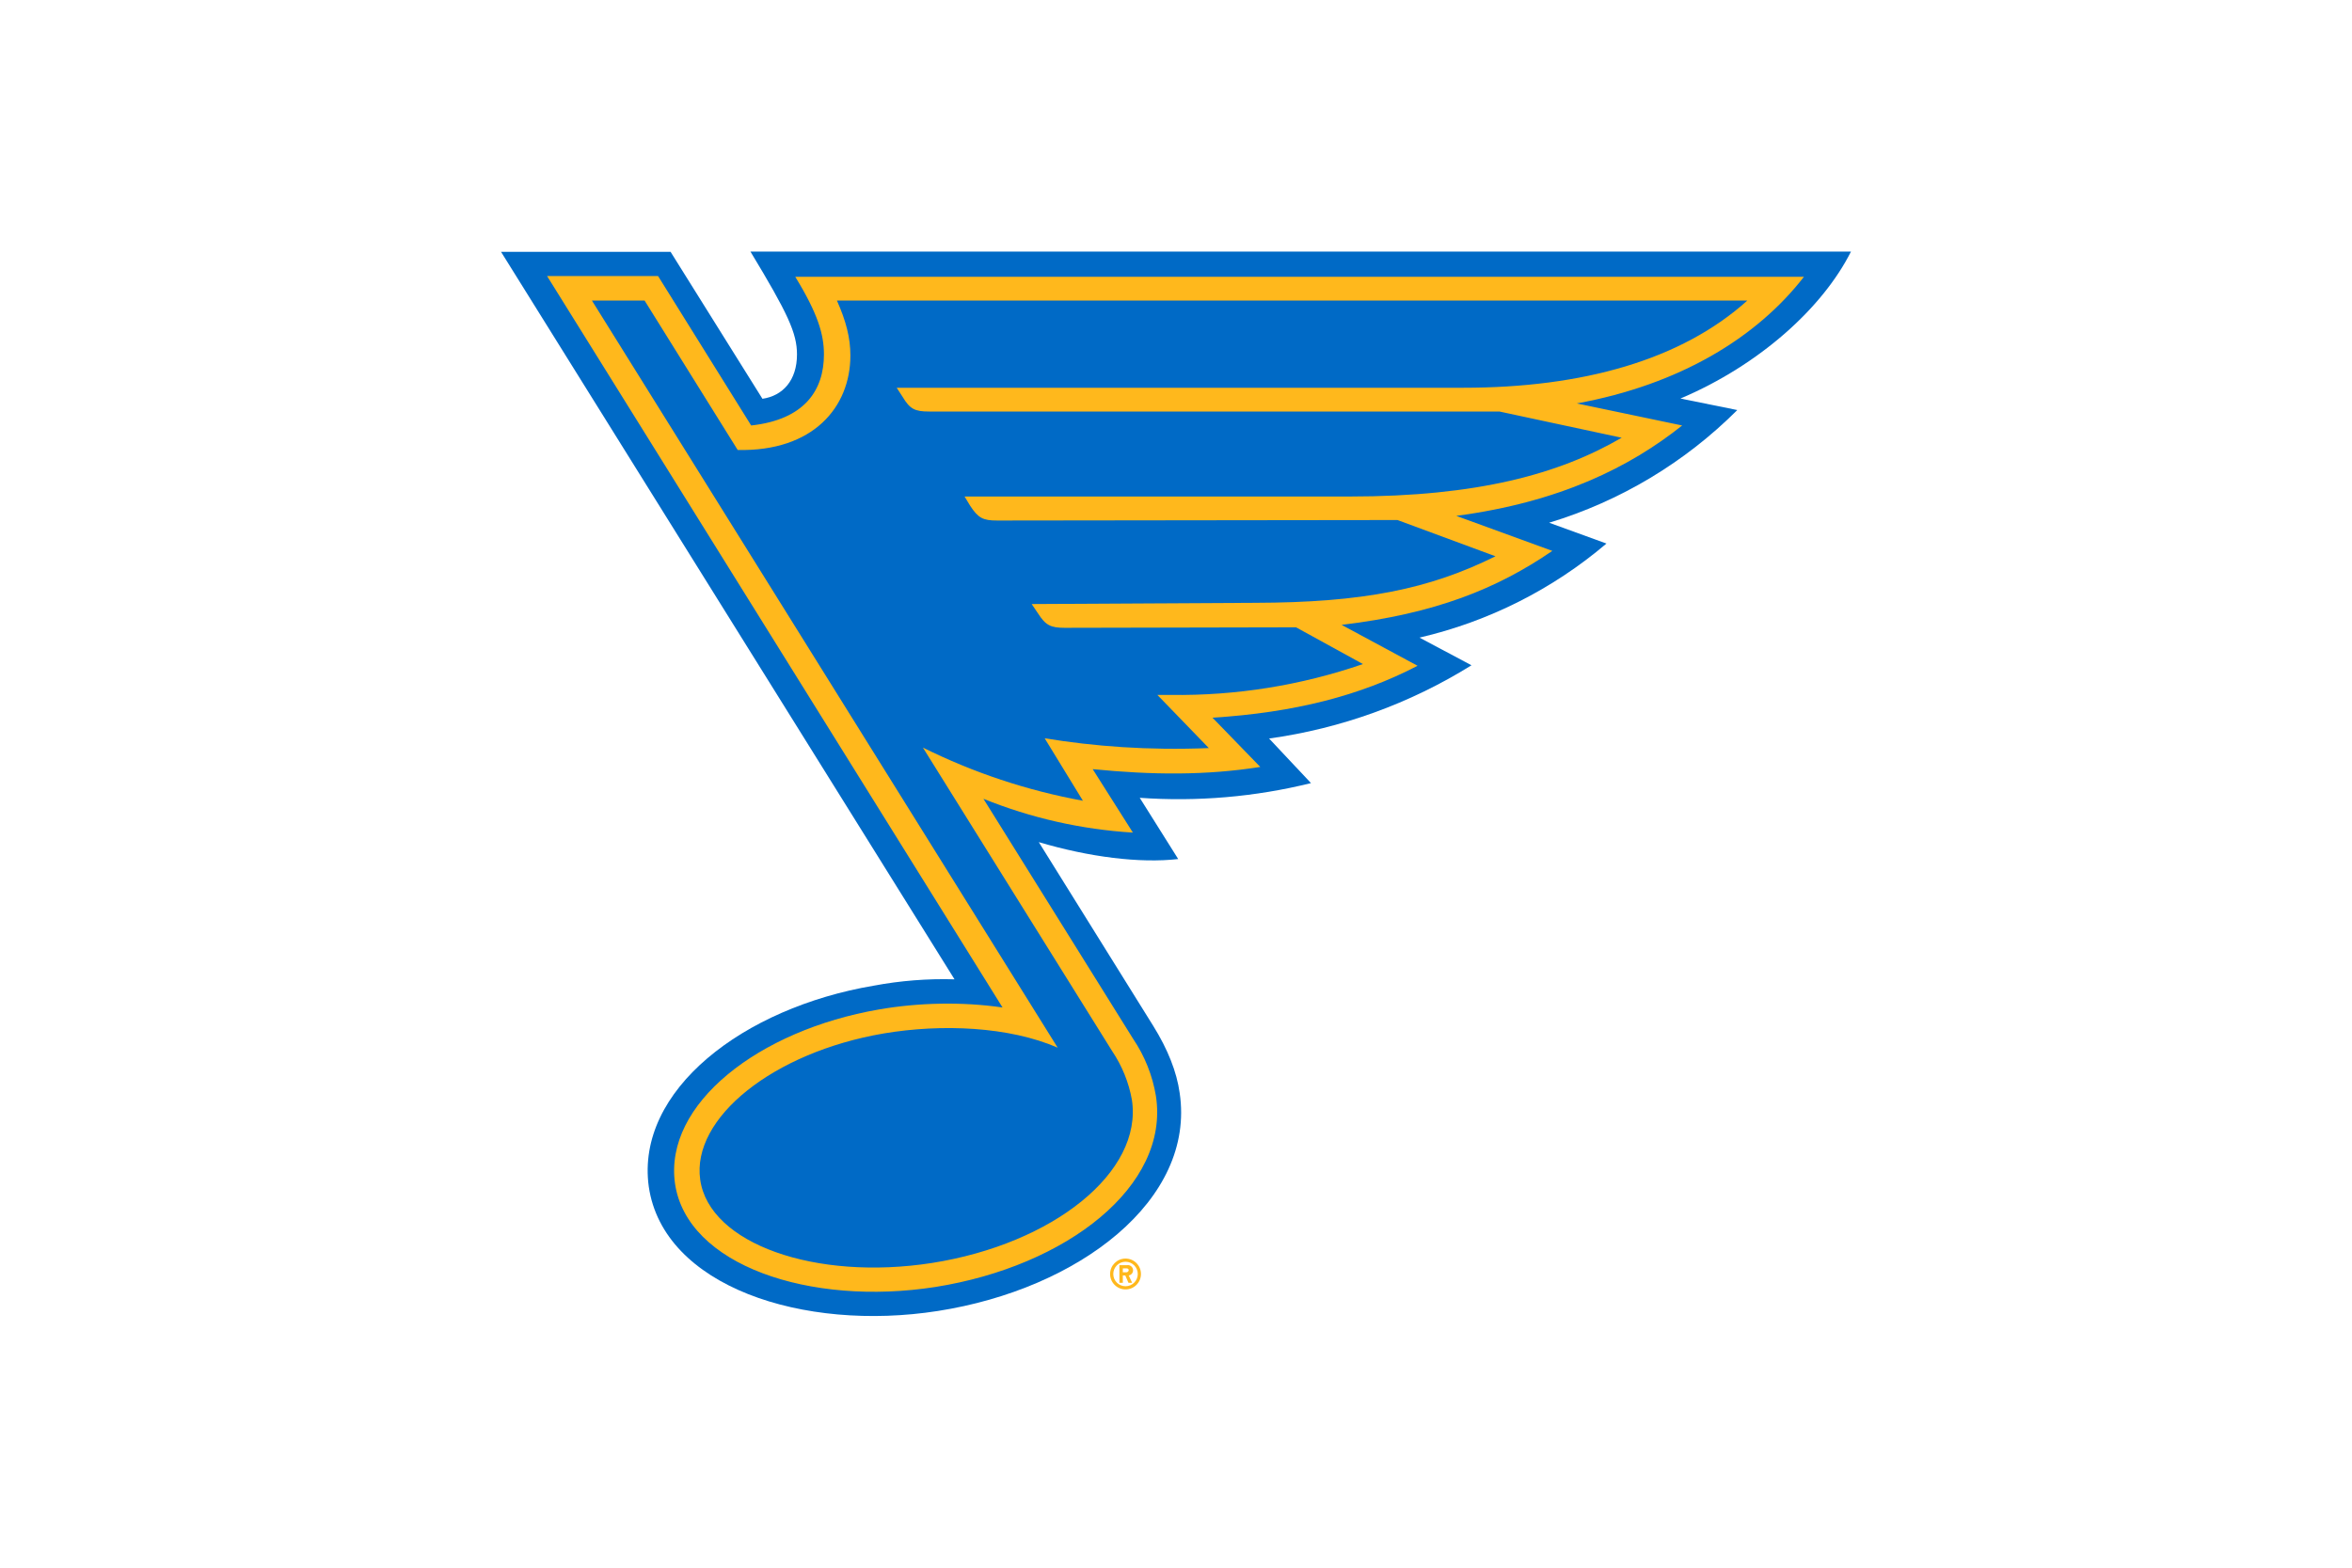
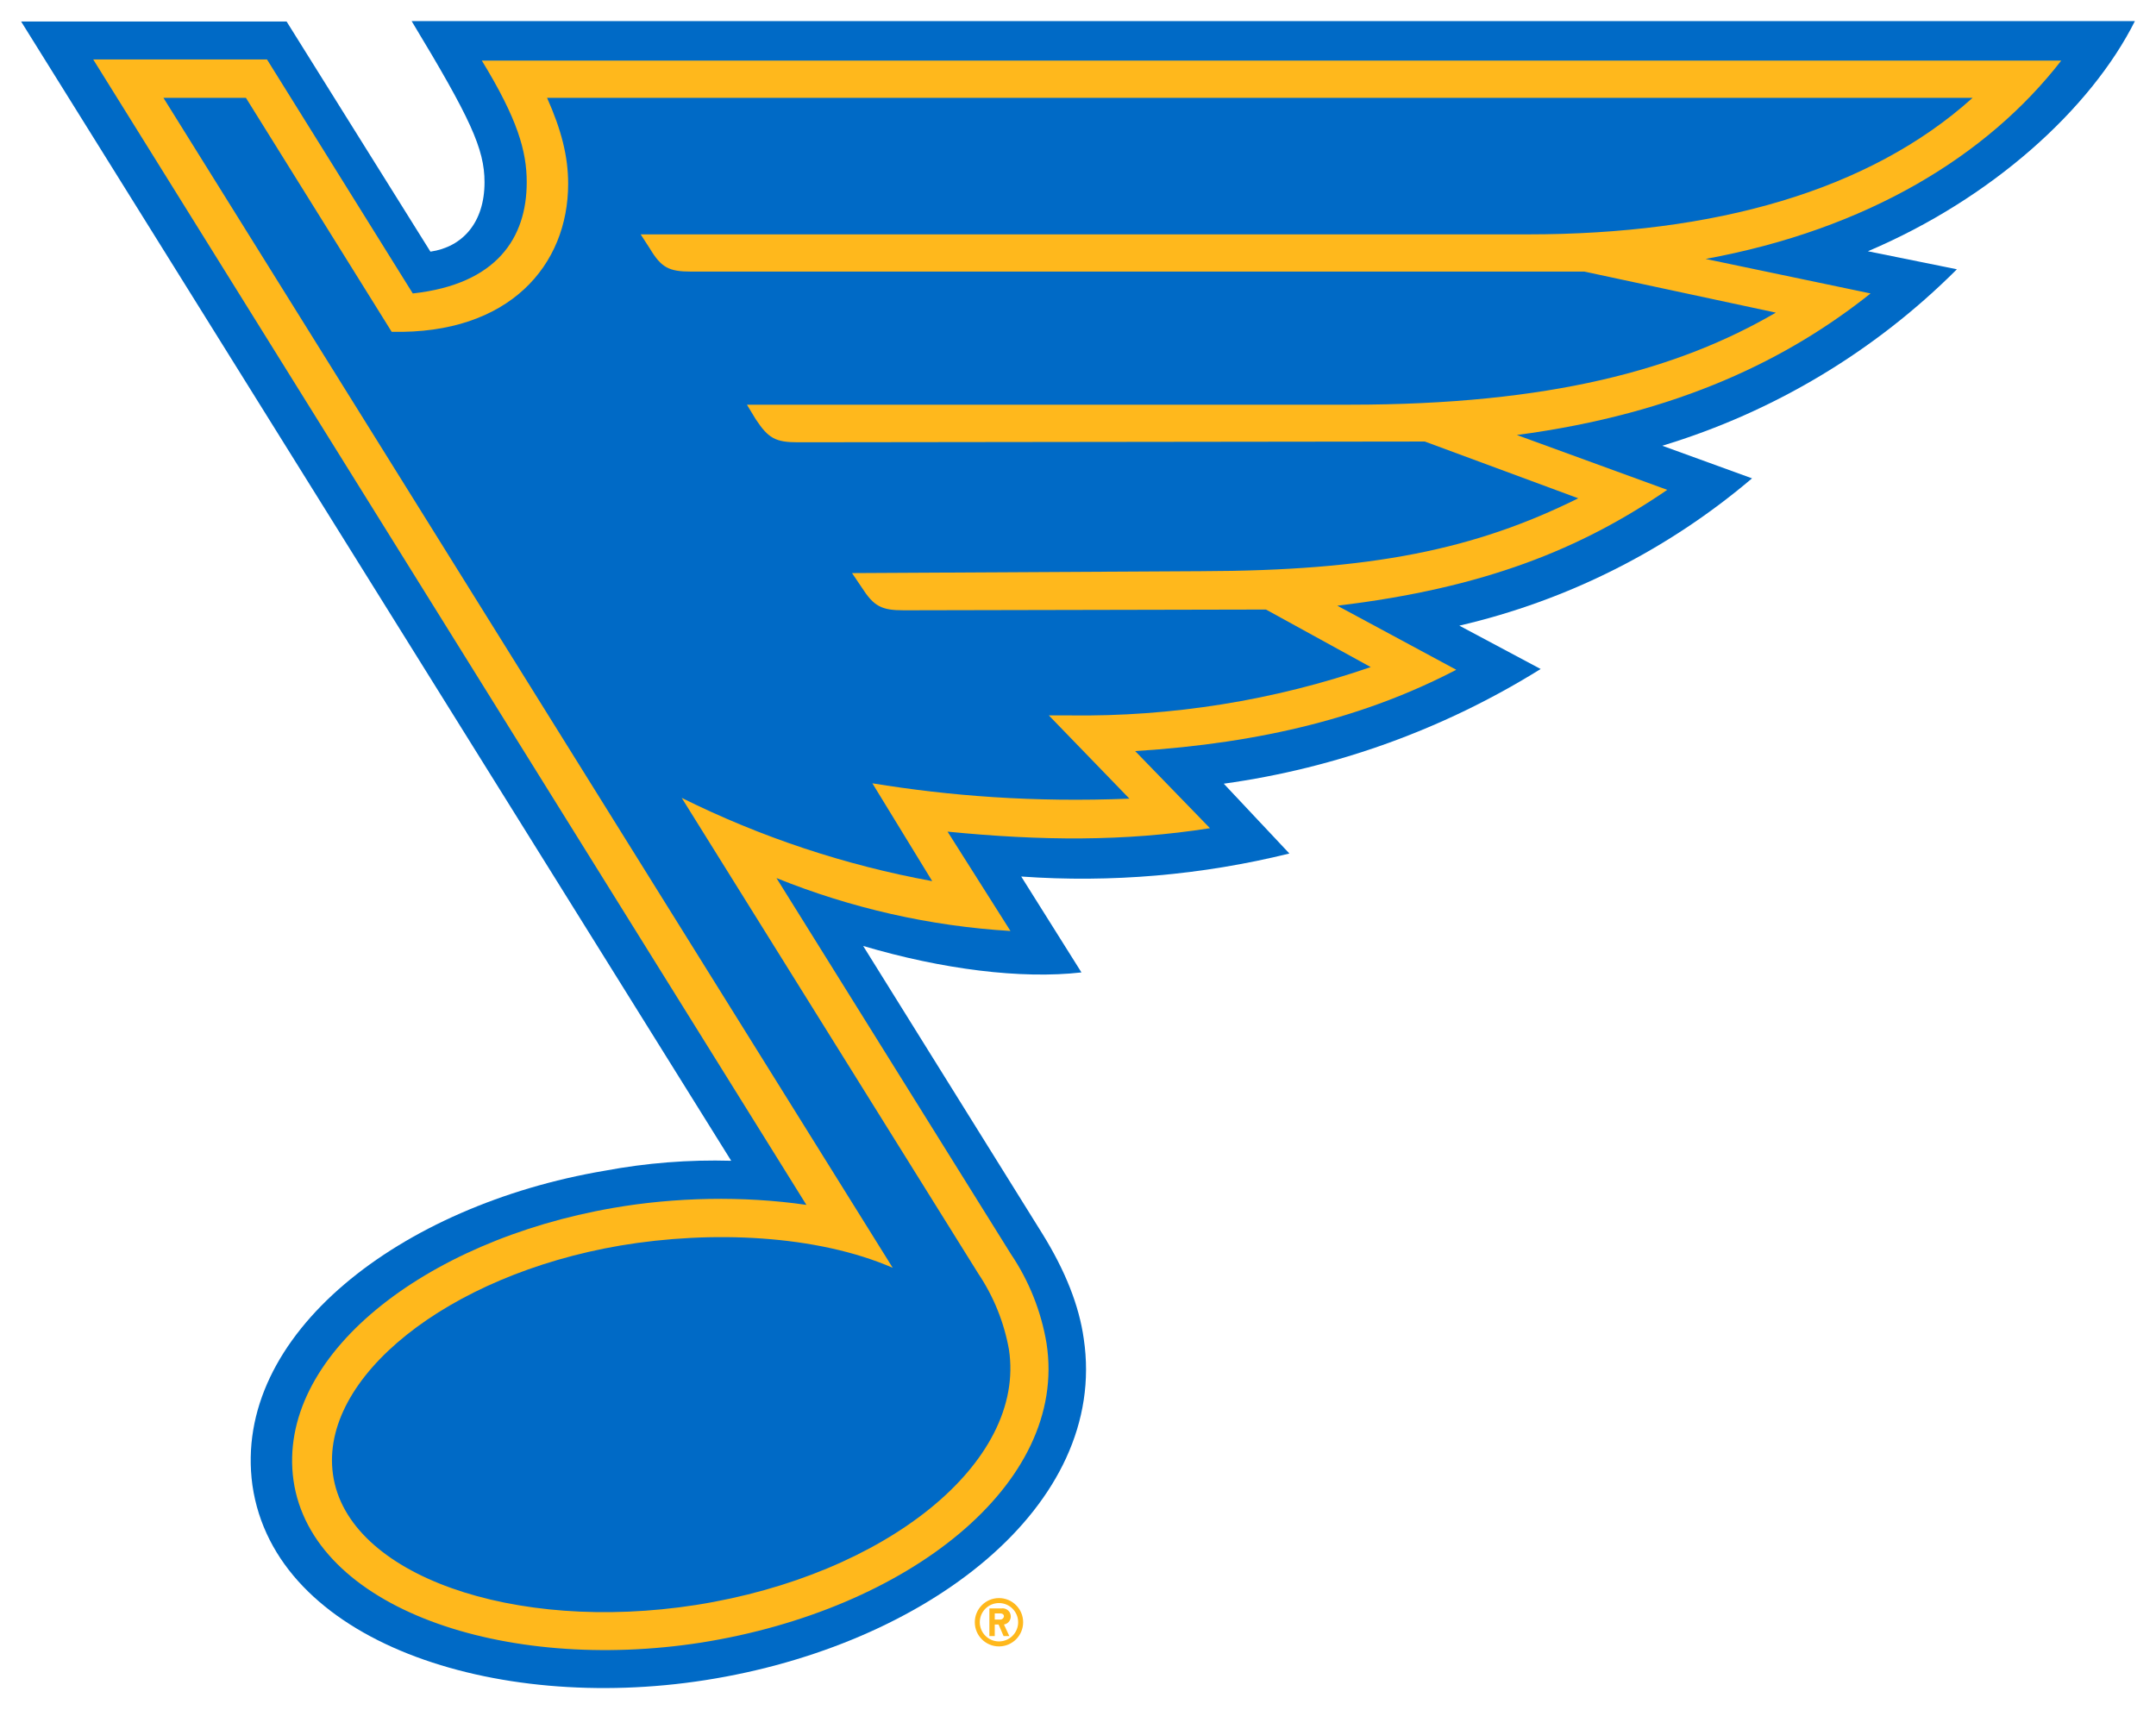
- <svg xmlns="http://www.w3.org/2000/svg" viewBox="0 0 960 640">
+ <svg xmlns="http://www.w3.org/2000/svg" viewBox="199.0 97.2 562.0 445.6">
  <path fill="#006ac6" d="m424 343.8 46.7 75q9 14.5 10.8 27.4c6.5 43.6-41 80-98.7 89-55 8.6-112.1-10-118-50.8-5.4-39.3 38.6-73 91.8-82a155 155 0 0 1 33-2.6l-185.1-297h69.2l37.5 60c8.3-1.2 14.1-7.5 14.1-18.1 0-8.7-3.7-16.7-19-42h449.2c-11.5 22.9-37.3 46.3-69.6 60l23.2 4.7a184 184 0 0 1-76.8 46l23.4 8.5a181 181 0 0 1-76.3 38.4l21.2 11.3a211 211 0 0 1-82.6 29.9l17.1 18.2a225 225 0 0 1-69.9 6l15.7 25c-15.7 1.8-36.3-.8-56.9-6.9" />
  <path fill="#ffb81c" d="M736.3 113H324.6c9.3 15.2 11.7 23.6 11.7 31.7 0 14.5-7.8 26.6-29.7 29l-38-61h-45.3l185.9 298.6c-16.5-2.4-34.3-2-50.4.8-49.2 8.5-87.8 38.6-83.3 71 4.8 33.4 55 50.3 106.3 42.3 53.6-8.5 95.7-41.2 90-78a59 59 0 0 0-9.3-23.3l-61.1-98a194 194 0 0 0 61 13.8L446 314c24.3 2.4 46.2 2.6 68.4-.9L494.9 293c33.4-2.1 60.3-9 83.7-21.2l-31-16.7c38.4-4.6 63.5-14.8 86-30.2l-39.2-14.3c42.3-5.6 71-20 92.2-36.9l-43-9c42-7.7 73.4-26.8 92.7-51.7m-139 45.3H366l2.4 3.7c3 5 5 6 10.8 6H612l49.9 10.7c-25.4 14.8-58.8 24-111 24H393.7l2.3 3.8c3.3 5 5.2 6 11 6l163.4-.2 40 14.8c-27 13.4-54 18.9-98.3 19l-91 .5 2.5 3.7c3.2 5 5.2 6 11 6l94.4-.2 27.3 15a231 231 0 0 1-78.5 12.6h-5.4l21 21.7c-25 1-46.8-.7-67-4l15.6 25.5a246 246 0 0 1-65.3-21.7l77.3 124a52 52 0 0 1 8 19.8c4.5 29.5-32.1 58.8-81.6 66.6-47.5 7.4-90.9-7.8-94.6-34-3.6-25.2 29.8-52 74.9-59.7 23.8-4 51.2-2.8 71 5.8l-190.1-305h21.5l38 61c30.7.7 46-17.4 46-38.6 0-7.2-1.8-14.1-5.5-22.4h371.6c-27 24.3-67.3 35.6-116 35.6M453.1 520.1a6.3 6.3 0 1 0 12.6 0 6.3 6.3 0 1 0-12.6 0m11.3 0a5 5 0 1 1-10 0 5 5 0 0 1 10 0" />
  <path fill="#ffb81c" d="M456.9 523.7h1.4v-3h1l1.3 3h1.5l-1.4-3a2.1 2.1 0 0 0-.7-4.2h-3.1zm1.4-5.9h1.6q.8.1.8.8a1 1 0 0 1-.8.8h-1.6z" />
</svg>
